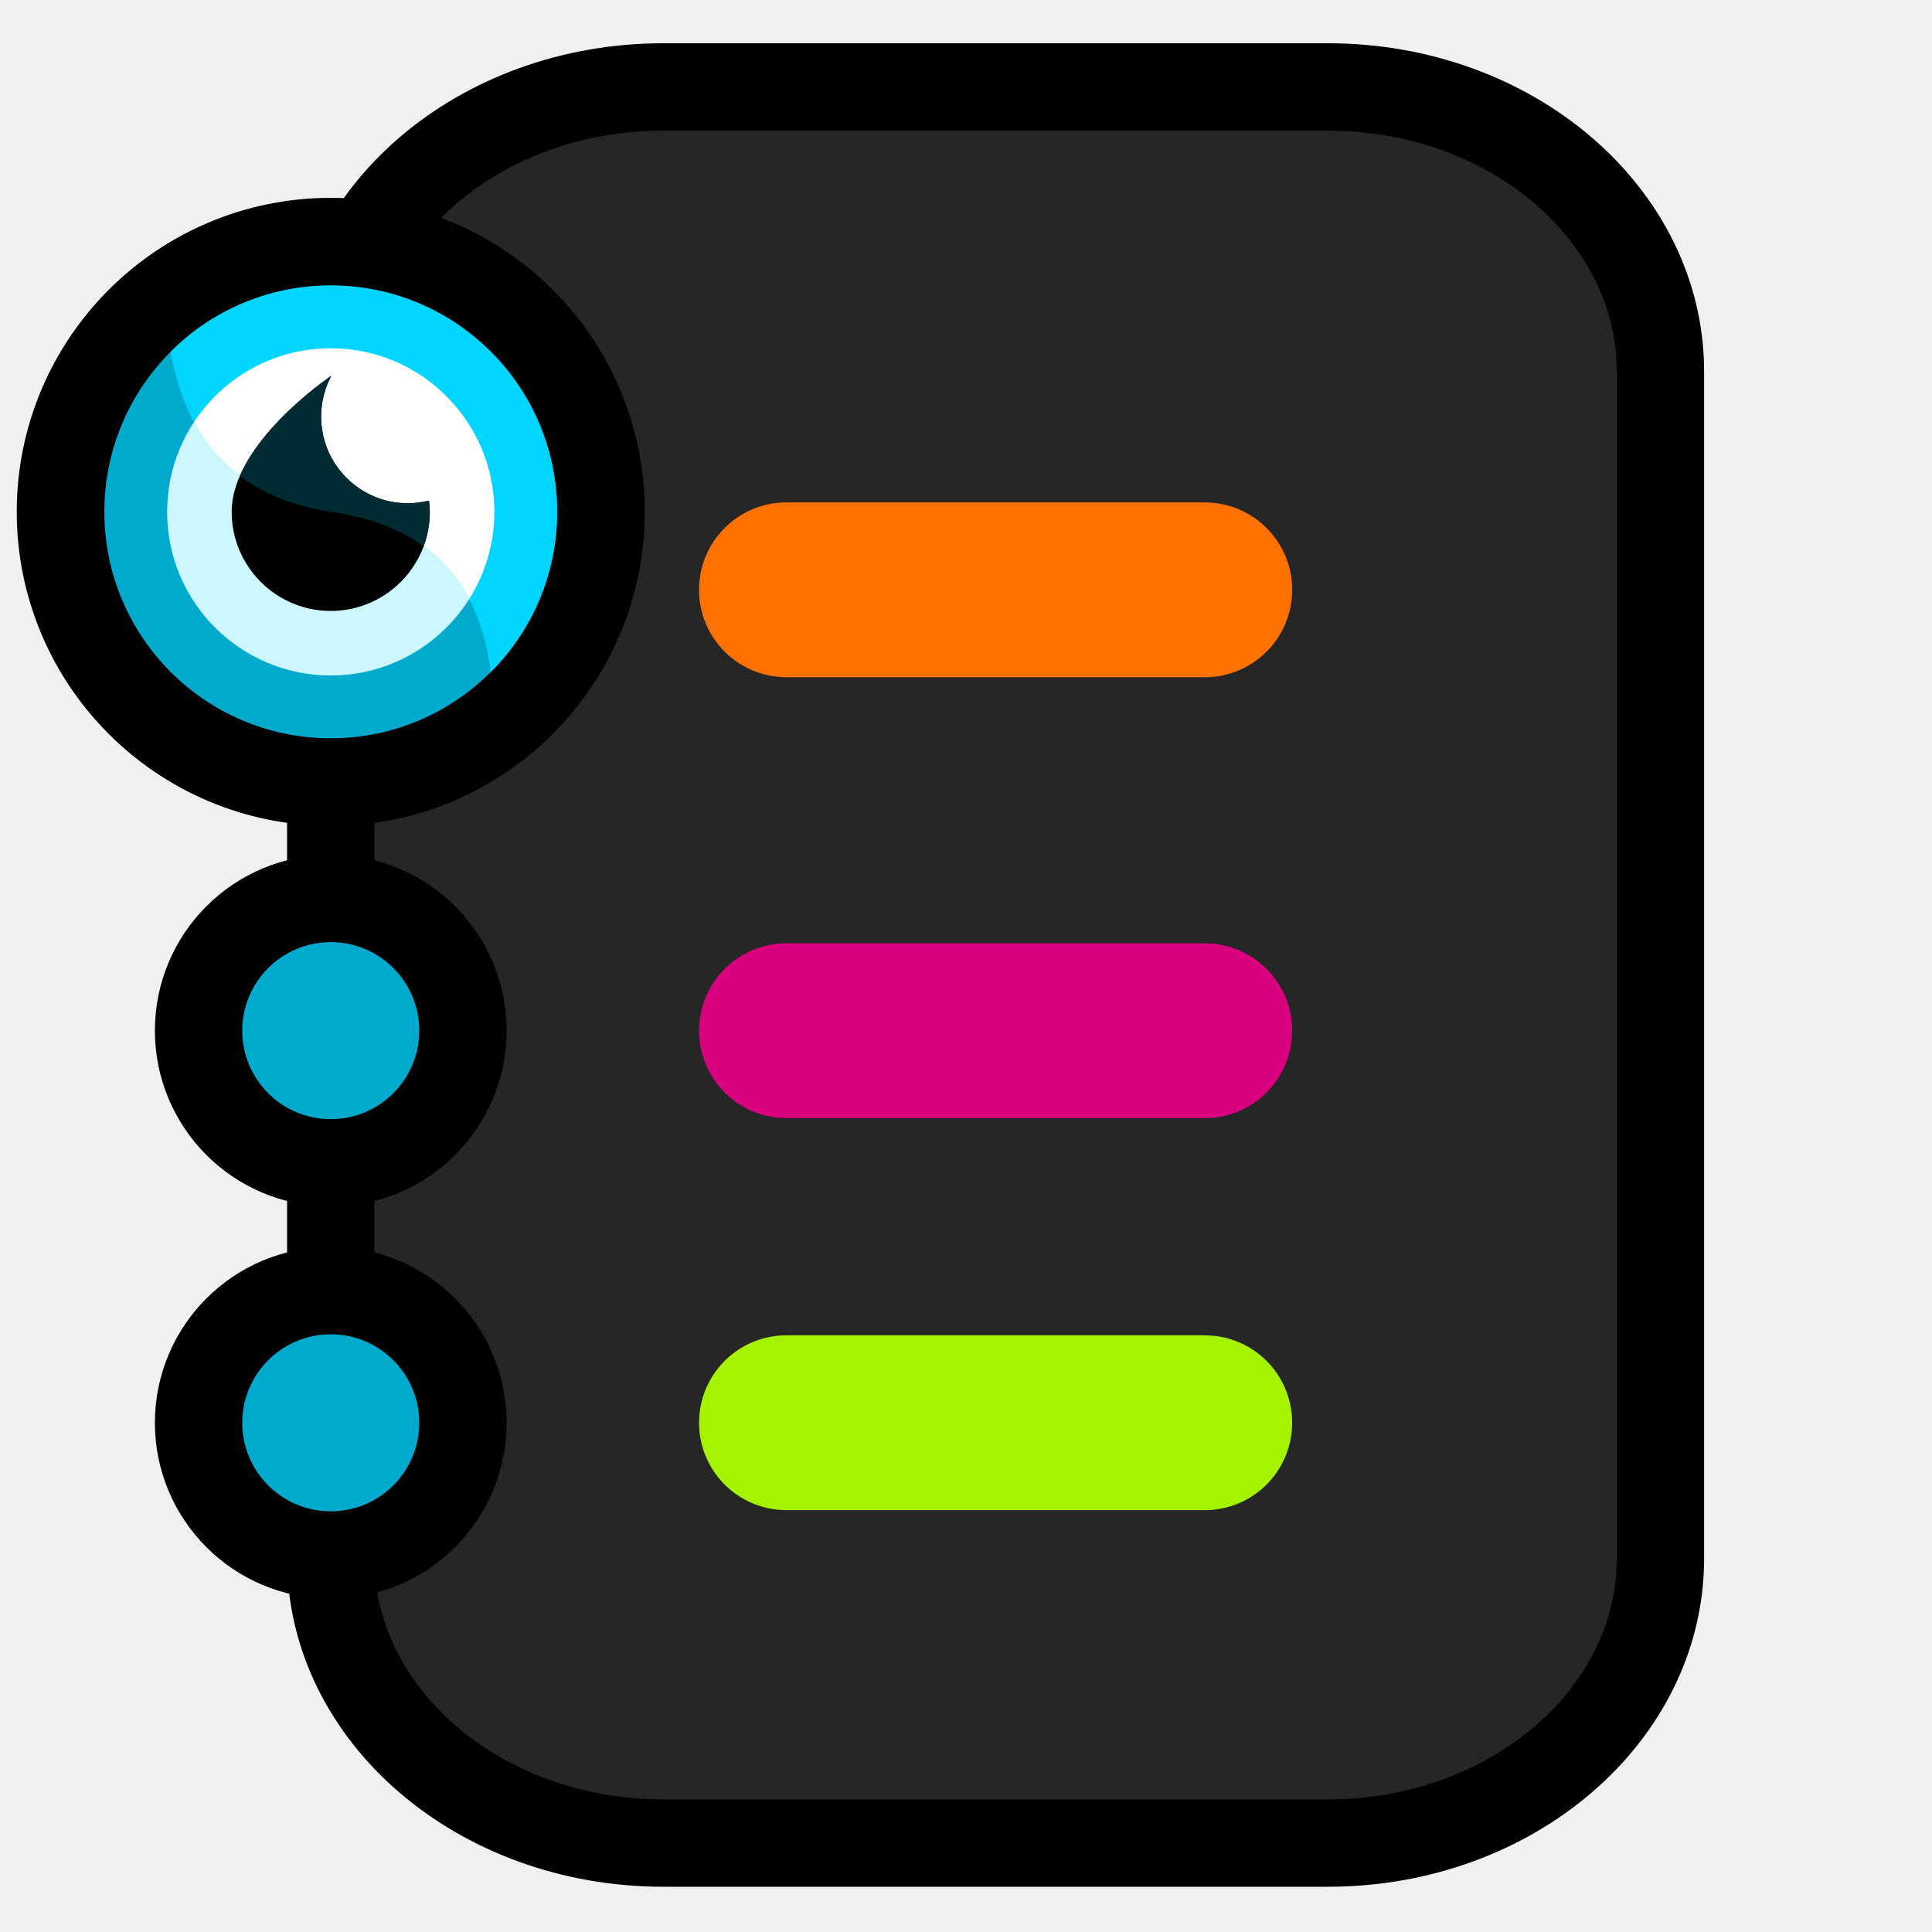
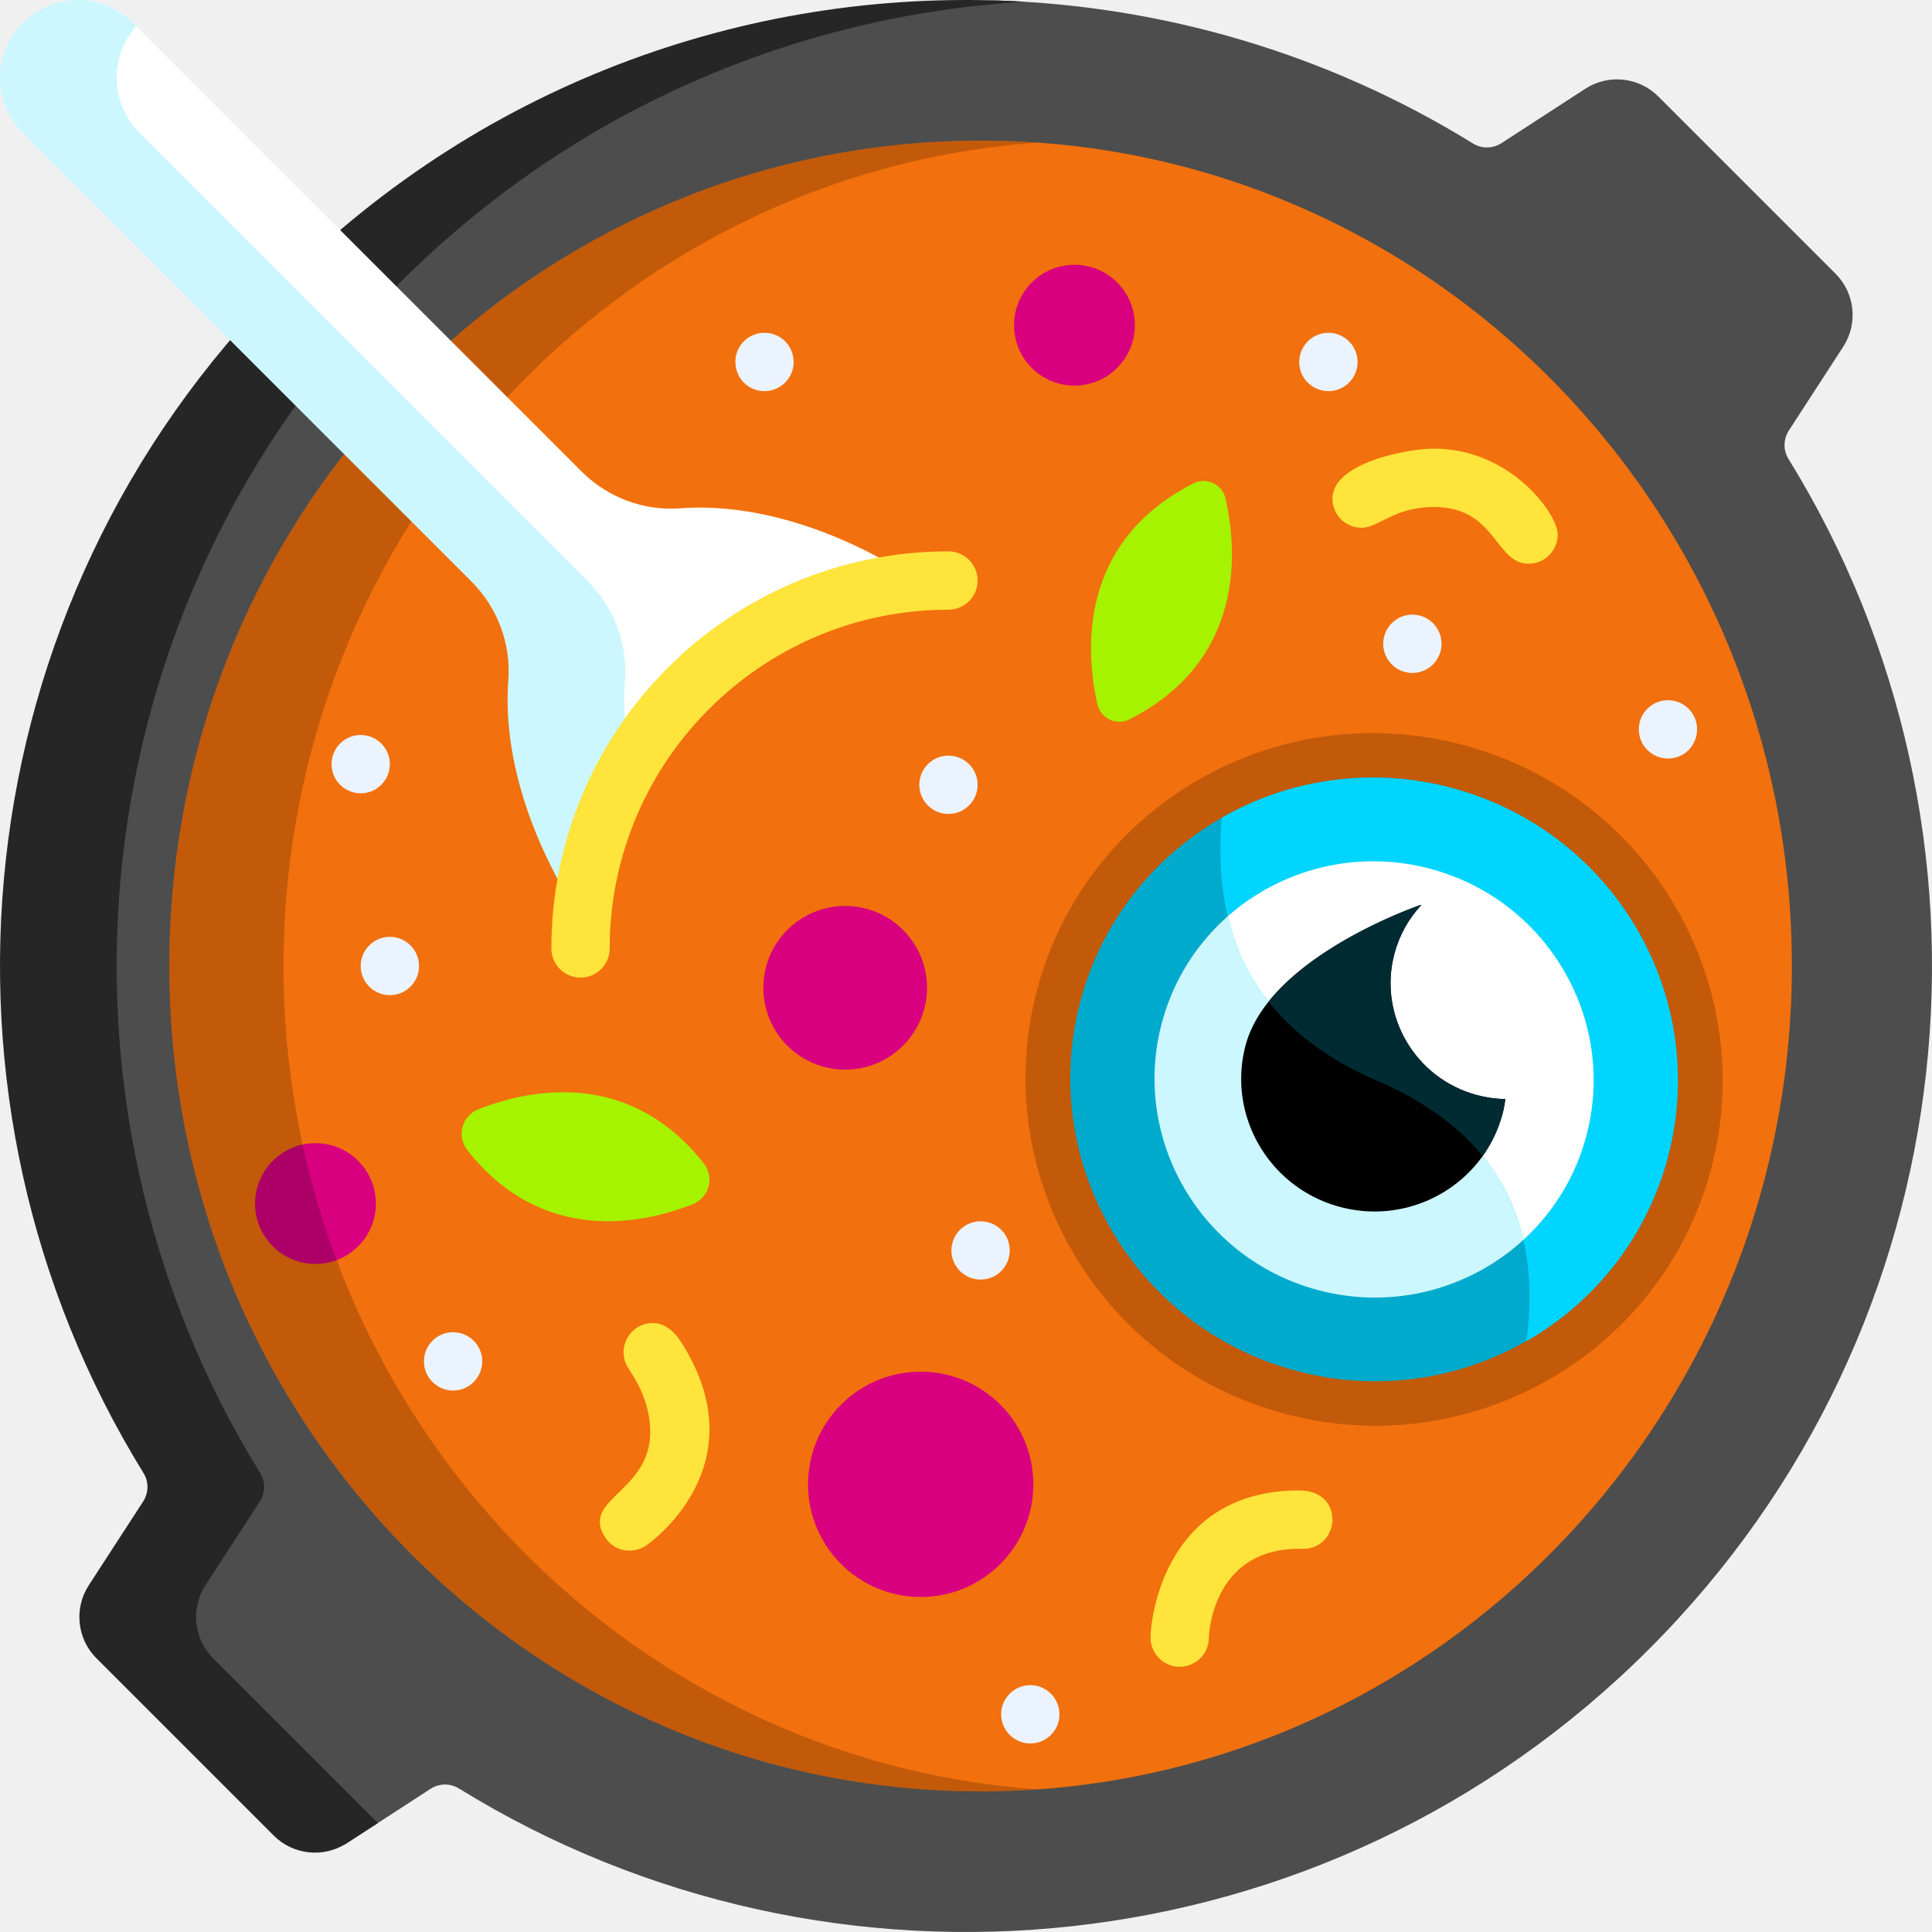
- <svg xmlns="http://www.w3.org/2000/svg" width="100%" height="100%" viewBox="0 0 1024 1024" version="1.1" xml:space="preserve" style="fill-rule:evenodd;clip-rule:evenodd;stroke-linecap:round;stroke-linejoin:round;stroke-miterlimit:1.5;">
-   <path d="M880.069,197.015l-0,628.909c-0,83.304 -78.948,150.937 -176.19,150.937l-352.381,0c-97.242,0 -176.189,-67.633 -176.189,-150.937l-0,-628.909c-0,-83.304 78.947,-150.936 176.189,-150.936l352.381,0c97.242,0 176.19,67.632 176.19,150.936Z" style="fill:#262626;stroke:#000;stroke-width:46.3px;" />
-   <circle cx="175.309" cy="271.3" r="120.138" style="fill:none;stroke:#000;stroke-width:92.6px;stroke-linecap:butt;stroke-miterlimit:2;" />
-   <circle cx="175.309" cy="754.114" r="46.915" style="fill:#00b4af;stroke:#000;stroke-width:92.6px;stroke-linecap:butt;stroke-miterlimit:2;" />
-   <circle cx="175.309" cy="754.114" r="46.915" style="fill:#0ac;" />
-   <circle cx="175.309" cy="546.256" r="46.915" style="fill:#00b4af;stroke:#000;stroke-width:92.6px;stroke-linecap:butt;stroke-miterlimit:2;" />
-   <circle cx="175.309" cy="546.256" r="46.915" style="fill:#0ac;" />
-   <path d="M638.582,546.274c0,-0.01 -0.008,-0.018 -0.019,-0.018l-221.749,0c-0.01,0 -0.018,0.008 -0.018,0.018l0,0.039c0,0.011 0.008,0.019 0.018,0.019l221.749,0c0.011,0 0.019,-0.008 0.019,-0.019l0,-0.039Z" style="fill:#262626;stroke:#d8007f;stroke-width:92.6px;" />
-   <path d="M638.582,312.597c0,-0.01 -0.008,-0.018 -0.019,-0.018l-221.749,0c-0.01,0 -0.018,0.008 -0.018,0.018l0,0.039c0,0.011 0.008,0.019 0.018,0.019l221.749,0c0.011,0 0.019,-0.008 0.019,-0.019l0,-0.039Z" style="fill:#262626;stroke:#ff7100;stroke-width:92.6px;" />
-   <path d="M638.582,754.057c0,-0.01 -0.008,-0.018 -0.019,-0.018l-221.749,0c-0.01,0 -0.018,0.008 -0.018,0.018l0,0.039c0,0.01 0.008,0.018 0.018,0.018l221.749,0c0.011,0 0.019,-0.008 0.019,-0.018l0,-0.039Z" style="fill:#262626;stroke:#a5f300;stroke-width:92.6px;" />
-   <circle cx="175.3" cy="271.3" r="120" style="fill:#0ac;" />
-   <circle cx="175.3" cy="271.3" r="86.719" style="fill:#ccf7ff;" />
-   <path d="M90.447,186.447c46.832,-46.831 122.874,-46.831 169.706,0c46.831,46.832 46.831,122.874 0,169.706c-6.311,-48.836 -33.875,-77.798 -84.853,-84.853c-48.471,-7.516 -76.19,-36.268 -84.853,-84.853Z" style="fill:#00d5ff;" />
-   <path d="M248.645,317.562c-13.486,-25.675 -37.688,-41.327 -73.345,-46.262c-34.414,-5.336 -58.368,-21.378 -72.467,-47.622c15.513,-23.545 42.188,-39.097 72.467,-39.097c47.861,0 86.719,38.858 86.719,86.719c0,17.003 -4.904,32.87 -13.374,46.262Z" style="fill:#fff;" />
-   <path d="M130.456,298.588c-0.002,0.001 -0.004,0.003 -0.006,0.004c-4.853,-7.954 -7.65,-17.297 -7.65,-27.289c0,-36.621 52.5,-71.903 52.5,-71.903c0,0 0.05,0.034 0.147,0.1c-3.351,6.372 -5.247,13.626 -5.247,21.319c0,25.338 20.571,45.91 45.909,45.91c3.878,0 7.644,-0.482 11.241,-1.389c0.294,1.98 0.45,3.97 0.45,5.963c0,5.934 -0.987,11.639 -2.804,16.961c-0.007,0.035 -0.016,0.07 -0.027,0.103c-7.089,20.61 -26.657,35.436 -49.661,35.436l-0.008,0c-9.899,0 -19.162,-2.745 -27.068,-7.516c0,-0.001 0.001,-0.002 0.002,-0.004c-7.254,-4.379 -13.366,-10.463 -17.778,-17.695Z" />
-   <path d="M127.109,252.269c12.551,-28.918 48.191,-52.869 48.191,-52.869c0,0 0.05,0.034 0.147,0.1c-3.351,6.372 -5.247,13.626 -5.247,21.319c0,25.338 20.571,45.91 45.909,45.91c3.878,0 7.644,-0.482 11.241,-1.389c0.294,1.98 0.45,3.97 0.45,5.963c0,5.934 -0.987,11.639 -2.804,16.961c-0.007,0.035 -0.016,0.07 -0.027,0.103c-0.136,0.395 -0.277,0.787 -0.422,1.178c-12.911,-9.36 -29.284,-15.482 -49.247,-18.245c-19.327,-2.997 -35.355,-9.37 -48.191,-19.031Z" style="fill:#002b33;" />
+ <svg xmlns="http://www.w3.org/2000/svg" width="100%" height="100%" viewBox="0 0 512 512" version="1.1" xml:space="preserve" style="fill-rule:evenodd;clip-rule:evenodd;stroke-linejoin:round;stroke-miterlimit:2;">
+   <g>
+     <path d="M473.957,121.611c-1.429,-2.313 -1.364,-5.252 0.116,-7.534l14.402,-22.195c3.972,-6.122 3.123,-14.187 -2.037,-19.347l-46.974,-46.974c-5.16,-5.16 -13.226,-6.009 -19.347,-2.037l-22.195,14.402c-2.281,1.48 -5.22,1.545 -7.534,0.116c-38.791,-23.964 -82.593,-36.605 -126.67,-37.926c-62.912,1.892 -125.26,26.846 -173.278,74.864c-85.592,85.594 -97.905,216.717 -36.937,315.409c1.429,2.313 1.364,5.252 -0.116,7.534l-14.402,22.195c-3.972,6.122 -3.123,14.187 2.037,19.347l46.974,46.974c0.974,0.974 2.051,1.794 3.2,2.457c0.232,-0.134 0.461,-0.273 0.688,-0.42l22.195,-14.402c2.281,-1.48 5.22,-1.545 7.534,-0.116c98.692,60.967 229.815,48.655 315.408,-36.938c85.591,-85.593 97.904,-216.717 36.936,-315.409Z" style="fill:#4d4d4d;fill-rule:nonzero;" />
+     <g>
+       <path d="M56.481,439.465c-5.16,-5.16 -6.009,-13.226 -2.037,-19.347l14.402,-22.195c1.48,-2.281 1.545,-5.22 0.116,-7.534c-60.967,-98.692 -48.654,-229.816 36.939,-315.408c46.052,-46.052 105.284,-70.891 165.554,-74.516c-70.567,-4.242 -142.555,20.596 -196.474,74.516c-85.593,85.593 -97.905,216.716 -36.938,315.408c1.429,2.313 1.364,5.252 -0.116,7.534l-14.402,22.195c-3.972,6.122 -3.123,14.187 2.037,19.348l46.974,46.974c5.16,5.16 13.226,6.009 19.347,2.037l8.254,-5.356l-43.656,-43.656Z" style="fill:#262626;fill-rule:nonzero;" />
+     </g>
+     <ellipse cx="259.865" cy="256" rx="215" ry="218.741" style="fill:#f2700d;" />
+     <circle cx="83.603" cy="318.96" r="16.007" style="fill:#d8007f;" />
+     <path d="M274.996,474.206c-4.999,0.355 -10.044,0.535 -15.131,0.535c-118.662,-0 -215,-98.015 -215,-218.741c0,-120.726 96.338,-218.741 215,-218.741c5.087,0 10.132,0.18 15.131,0.535c-111.613,7.91 -199.869,102.655 -199.869,218.206c0,115.551 88.256,210.296 199.869,218.206Z" style="fill-opacity:0.2;" />
+   </g>
+   <g>
+     <path d="M155.951,231.098c6.453,-30.547 27.206,-55.819 54.927,-68.483c8.976,-5.04 18.831,-8.7 29.277,-10.694c-20.365,-12.555 -41.675,-18.583 -59.877,-17.212c-9.733,0.733 -19.287,-2.891 -26.189,-9.792l-118.874,-118.875c-5.457,-5.457 -13.211,-7.217 -20.15,-5.281c-0.633,0.5 -1.244,1.041 -1.828,1.625c-8.056,8.056 -8.056,21.117 0,29.174l118.875,118.875c6.902,6.901 10.525,16.456 9.792,26.189c-1.25,16.597 3.652,35.78 14.047,54.474Z" style="fill:#fff;fill-rule:nonzero;" />
+     <path d="M165.629,180.279c0.733,-9.733 -2.891,-19.287 -9.792,-26.189l-118.875,-118.875c-7.763,-7.763 -8.045,-20.173 -0.847,-28.274l-0.899,-0.899c-8.056,-8.056 -21.117,-8.056 -29.173,0c-8.056,8.056 -8.056,21.117 0,29.173l118.874,118.875c6.902,6.902 10.525,16.456 9.792,26.189c-1.45,19.245 5.372,41.965 19.436,63.369c1.179,-15.088 5.793,-29.212 13.059,-41.59c-1.553,-7.559 -2.094,-14.892 -1.575,-21.779Z" style="fill:#ccf7ff;fill-rule:nonzero;" />
+   </g>
+   <g>
+     <path d="M290.818,186.626c-3.027,-13.357 -5.495,-42.758 25.435,-58.521c3.454,-1.76 7.674,0.222 8.53,4.003c3.027,13.357 5.496,42.758 -25.435,58.521c-3.454,1.76 -7.674,-0.223 -8.53,-4.003Z" style="fill:#a5f300;fill-rule:nonzero;" />
+     <path d="M126.798,293.958c13.045,-5.126 39.694,-11.06 59.723,14.345c2.903,3.683 1.406,9.127 -2.959,10.842c-13.045,5.126 -39.694,11.06 -59.723,-14.345c-2.903,-3.683 -1.406,-9.127 2.959,-10.842Z" style="fill:#a5f300;fill-rule:nonzero;" />
+   </g>
+   <g>
+     <circle cx="243.993" cy="393.363" r="29.853" style="fill:#d8007f;" />
+     <circle cx="223.981" cy="261.776" r="21.686" style="fill:#d8007f;" />
+     <circle cx="284.742" cy="86.177" r="16.007" style="fill:#d8007f;" />
+   </g>
+   <g>
+     <path d="M259.08,153.844c0,-4.269 -3.46,-7.73 -7.73,-7.73c-58.027,0 -105.235,47.209 -105.235,105.236c0,4.269 3.46,7.73 7.73,7.73c4.27,0 7.73,-3.461 7.73,-7.73c0,-49.502 40.273,-89.776 89.775,-89.776c4.27,0 7.73,-3.461 7.73,-7.73Z" style="fill:#ffe43b;fill-rule:nonzero;" />
+     <path d="M405.095,149.391c4.217,-0 7.724,-3.421 7.724,-7.739c-0,-5.469 -12.54,-22.759 -32.81,-22.759c-7.374,-0 -26.905,3.887 -26.905,13.242c-0,4.193 3.385,7.729 7.747,7.729c4.479,-0 8.599,-5.506 19.097,-5.506c16.622,-0.001 16.164,15.033 25.147,15.033Z" style="fill:#ffe43b;fill-rule:nonzero;" />
+     <path d="M168.813,351.842c-3.617,2.313 -4.626,7.107 -2.35,10.667c2.284,3.573 4.383,6.929 5.421,12.44c3.827,20.306 -18.609,21.36 -11.538,32.421c2.766,4.327 7.851,4.165 10.674,2.361c1.581,-1.01 30.251,-21.579 9.471,-54.085c-5.251,-8.216 -11.49,-3.924 -11.678,-3.804Z" style="fill:#ffe43b;fill-rule:nonzero;" />
+     <path d="M344.296,394.977c-35.624,-0 -39.397,33.933 -39.397,39.009c-0,4.259 3.453,7.727 7.733,7.727c4.186,-0 7.627,-3.344 7.725,-7.551c0.045,-2.761 1.801,-23.725 23.94,-23.725c0.617,-0 0.861,0.012 1.085,0.012c9.781,-0 11.173,-15.472 -1.086,-15.472Z" style="fill:#ffe43b;fill-rule:nonzero;" />
+   </g>
+   <g>
+     <path d="M97.092,194.934c-3.989,-0.83 -8.185,1.701 -9.09,6.061c-0.926,5.046 2.908,9.245 7.585,9.245c4.321,-0 7.73,-3.527 7.73,-7.73c-0,-3.71 -2.683,-6.91 -6.225,-7.576Z" style="fill:#ebf3ff;fill-rule:nonzero;" />
+     <path d="M251.375,200.249c-4.376,0 -7.753,3.529 -7.753,7.732c0,4.241 3.435,7.73 7.73,7.73c4.172,0 7.73,-3.412 7.73,-7.73c0,-4.331 -3.543,-7.732 -7.707,-7.732Z" style="fill:#ebf3ff;fill-rule:nonzero;" />
+     <path d="M261.381,323.798c-4.78,-0.935 -9.246,2.695 -9.246,7.586c-0,4.227 3.44,7.72 7.73,7.72c4.306,0 7.73,-3.484 7.73,-7.72c0,-3.601 -2.464,-6.803 -6.214,-7.586Z" style="fill:#ebf3ff;fill-rule:nonzero;" />
+     <path d="M449.757,193.287c-0,-4.166 -3.335,-7.723 -7.744,-7.723c-4.294,0 -7.716,3.502 -7.716,7.723c-0,4.379 3.594,7.73 7.73,7.73c4.772,0 7.73,-3.97 7.73,-7.73Z" style="fill:#ebf3ff;fill-rule:nonzero;" />
+     <path d="M352.048,103.656c4.346,0 7.73,-3.534 7.73,-7.73c0,-4.169 -3.39,-7.73 -7.731,-7.73c-3.546,0 -6.779,2.42 -7.584,6.215c-1.004,4.89 2.807,9.245 7.585,9.245Z" style="fill:#ebf3ff;fill-rule:nonzero;" />
+     <path d="M202.6,103.656c4.206,0 7.73,-3.422 7.73,-7.73c0,-4.08 -3.28,-7.73 -7.73,-7.73c-3.575,0 -6.78,2.418 -7.585,6.215c-0.861,4.7 2.554,9.245 7.585,9.245Z" style="fill:#ebf3ff;fill-rule:nonzero;" />
+     <path d="M374.299,178.343c4.264,-0 7.73,-3.471 7.73,-7.73c-0,-3.809 -2.78,-6.931 -6.215,-7.575c-4.718,-0.974 -9.245,2.669 -9.245,7.575c-0,4.243 3.449,7.73 7.73,7.73Z" style="fill:#ebf3ff;fill-rule:nonzero;" />
+     <path d="M120.038,353.05c-4.136,-0 -7.69,3.357 -7.69,7.729c-0,4.252 3.449,7.73 7.73,7.73c4.362,-0 7.73,-3.592 7.73,-7.73c-0,-4.149 -3.35,-7.729 -7.77,-7.729Z" style="fill:#ebf3ff;fill-rule:nonzero;" />
+     <path d="M273.044,446.576c-4.271,0 -7.731,3.503 -7.731,7.73c0,4.303 3.525,7.73 7.73,7.73c3.46,0 6.76,-2.354 7.586,-6.215c0.926,-5.049 -2.926,-9.245 -7.585,-9.245Z" style="fill:#ebf3ff;fill-rule:nonzero;" />
+     <circle cx="103.317" cy="256" r="7.73" style="fill:#ebf3ff;" />
+   </g>
+   <g>
+     <path d="M387.887,197.468c49.261,13.199 78.618,63.612 65.517,112.507c-13.101,48.894 -63.732,77.874 -112.993,64.675c-49.261,-13.2 -78.618,-63.612 -65.517,-112.507c13.101,-48.895 63.732,-77.874 112.993,-64.675Z" style="fill-opacity:0.2;" />
+     <path d="M384.84,208.838c42.939,11.505 68.529,55.448 57.109,98.067c-11.42,42.62 -55.552,67.88 -98.491,56.375c-42.939,-11.506 -68.529,-55.448 -57.109,-98.067c11.42,-42.62 55.552,-67.88 98.491,-56.375Z" style="fill:#0ac;" />
+     <path d="M379.102,230.255c31.03,8.314 49.522,40.069 41.27,70.869c-8.253,30.799 -40.146,49.054 -71.176,40.739c-31.03,-8.314 -49.522,-40.07 -41.27,-70.869c8.253,-30.799 40.146,-49.054 71.176,-40.739Z" style="fill:#ccf7ff;" />
+     <path d="M323.767,216.715c38.438,-22.001 87.738,-8.791 110.026,29.481c22.287,38.272 9.175,87.206 -29.262,109.207c4.329,-32.523 -8.548,-55.948 -40.382,-69.344c-30.129,-13.257 -43.143,-36.575 -40.382,-69.344Z" style="fill:#00d5ff;" />
+     <path d="M403.724,328.57c-4.316,-18.864 -17.308,-33.141 -39.575,-42.511c-21.392,-9.412 -34.156,-23.897 -38.771,-43.234c14.117,-12.457 34.093,-17.83 53.724,-12.57c31.029,8.314 49.522,40.07 41.27,70.869c-2.932,10.941 -8.848,20.3 -16.648,27.446Z" style="fill:#fff;" />
+     <path d="M330.37,295.829c-0.001,-0 -0.003,0.001 -0.005,0.001c-1.774,-5.961 -1.977,-12.459 -0.254,-18.889c6.315,-23.566 46.436,-37.15 46.436,-37.15c-0,-0 0.026,0.03 0.078,0.09c-3.272,3.518 -5.752,7.857 -7.078,12.807c-4.369,16.305 5.42,33.117 21.848,37.519c2.514,0.673 5.039,1.018 7.527,1.059c-0.151,1.325 -0.393,2.633 -0.736,3.915c-1.023,3.819 -2.647,7.318 -4.743,10.428c-0.01,0.021 -0.022,0.042 -0.035,0.061c-8.15,12.031 -23.393,18.173 -38.307,14.176l-0.005,-0.001c-6.418,-1.72 -11.95,-5.095 -16.253,-9.539c0,-0 0.001,-0.001 0.002,-0.002c-3.948,-4.078 -6.862,-9.055 -8.475,-14.475Z" />
+     <path d="M336.187,265.441c13.123,-16.429 40.36,-25.65 40.36,-25.65c-0,-0 0.026,0.03 0.078,0.09c-3.272,3.518 -5.752,7.857 -7.078,12.807c-4.369,16.305 5.42,33.117 21.848,37.519c2.514,0.673 5.039,1.018 7.527,1.059c-0.151,1.325 -0.393,2.633 -0.736,3.915c-1.023,3.819 -2.647,7.318 -4.743,10.428c-0.01,0.021 -0.022,0.042 -0.035,0.061c-0.156,0.231 -0.315,0.458 -0.477,0.685c-6.756,-8.266 -16.316,-15.05 -28.782,-20.296c-12.014,-5.286 -21.306,-12.172 -27.962,-20.618Z" style="fill:#002b33;" />
+   </g>
</svg>
